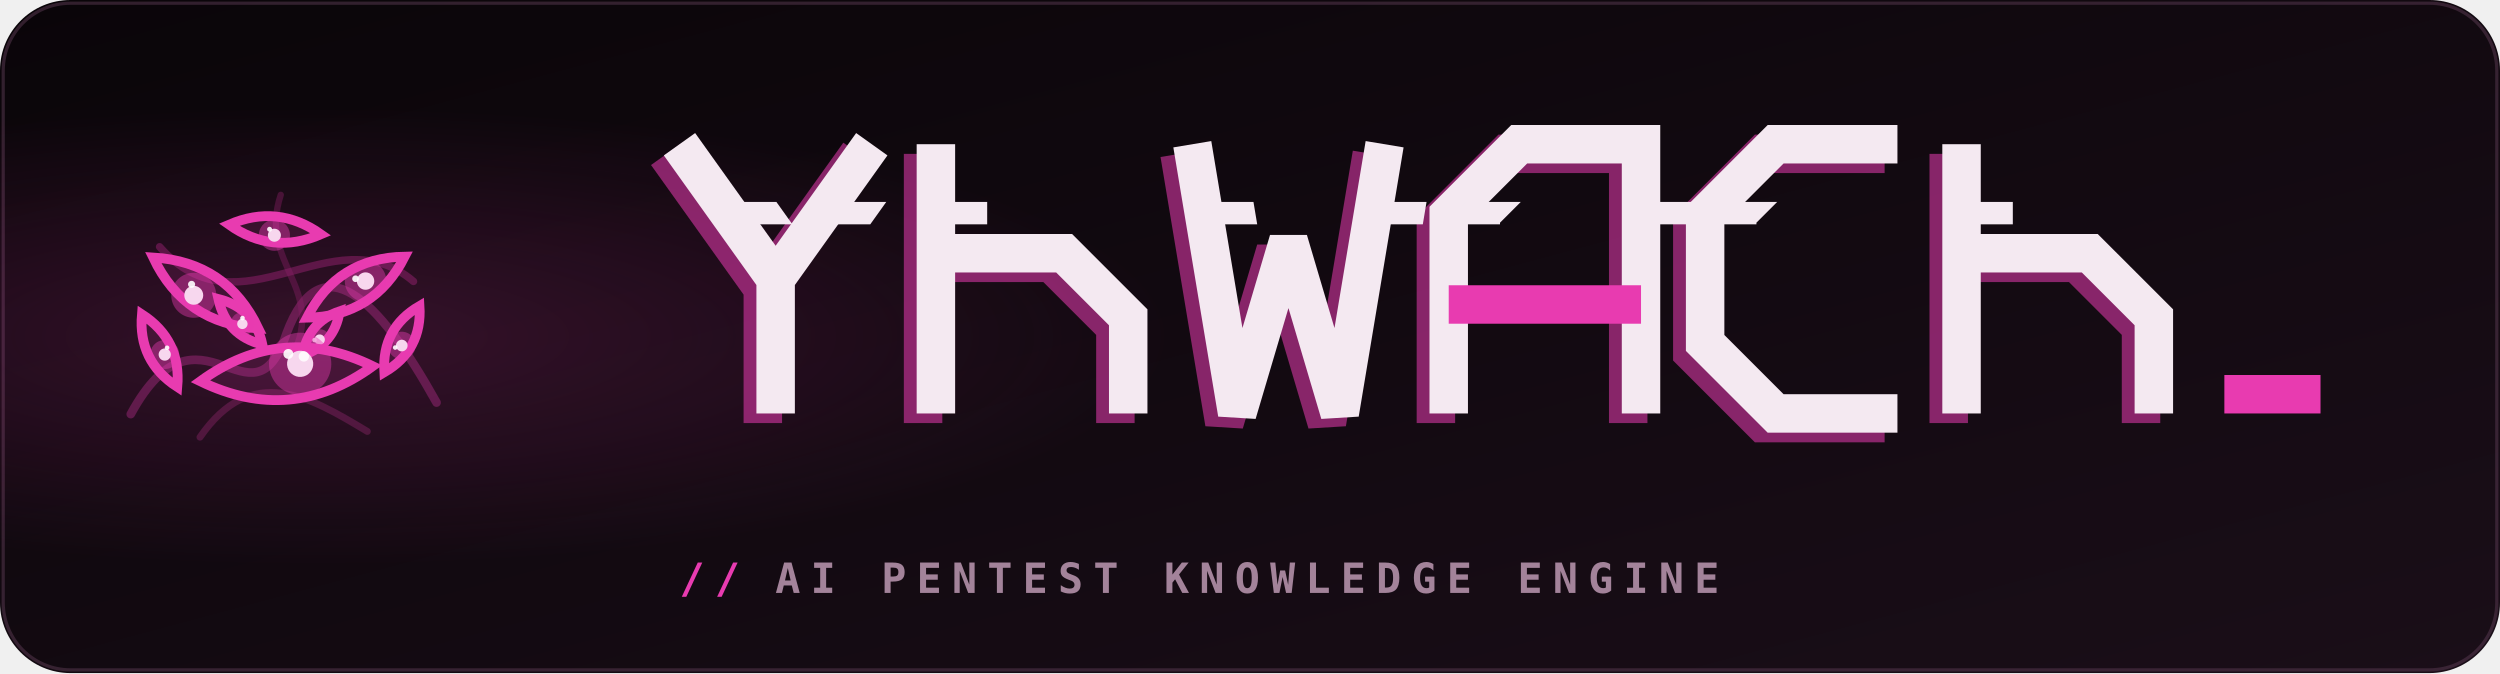
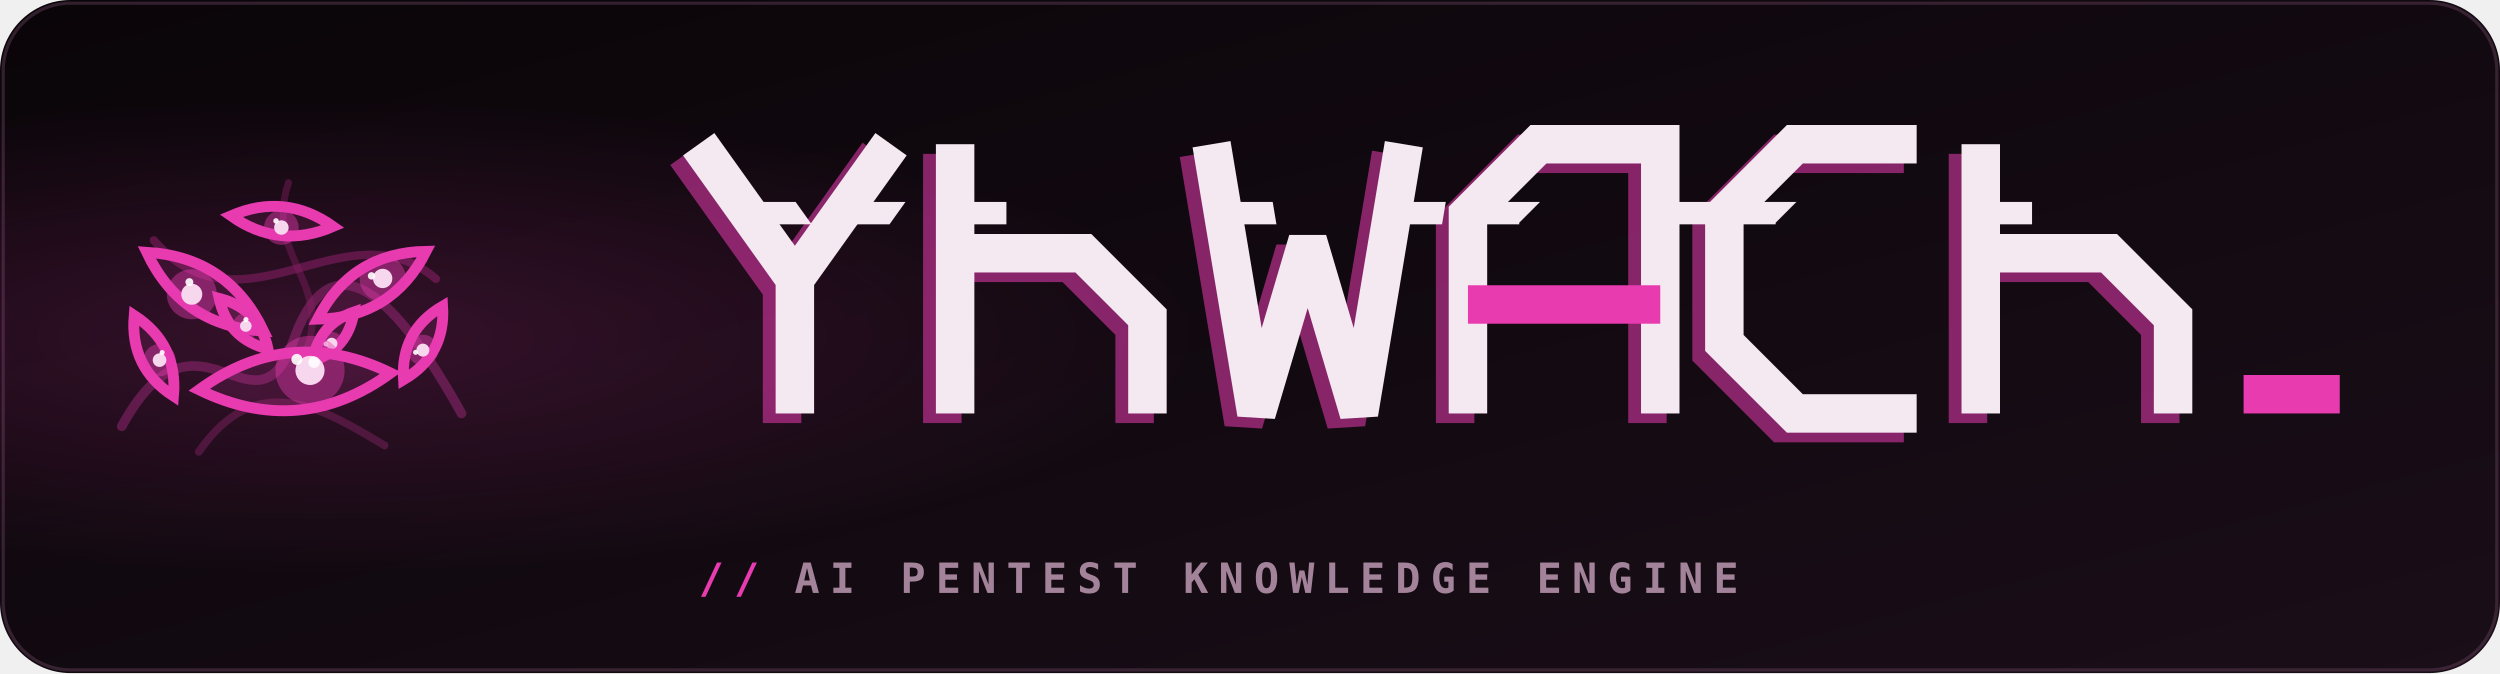
<svg xmlns="http://www.w3.org/2000/svg" viewBox="0 0 780 210" width="780" height="210" role="img" aria-label="yhwach">
  <style>.eye-pupil{transform-box:fill-box;transform-origin:center;animation:glance 7s ease-in-out infinite}.crest-blink{transform-box:fill-box;transform-origin:center;animation:eyeblink 5.3s ease-in-out infinite}@keyframes glance{0%,18%{transform:translate(0,0)}25%,40%{transform:translate(1.5px,-.5px)}47%,61%{transform:translate(-1.5px,.35px)}68%,82%{transform:translate(.4px,1.2px)}89%,100%{transform:translate(0,0)}}@keyframes eyeblink{0%,90%,100%{transform:scaleY(1)}93%{transform:scaleY(.1)}96%{transform:scaleY(1)}}@media (prefers-reduced-motion:reduce){.eye-pupil,.crest-blink{animation:none}}</style>
  <defs>
    <linearGradient id="bg" x1="0" y1="0" x2="1" y2="1">
      <stop offset="0%" stop-color="#0a0509" />
      <stop offset="100%" stop-color="#1a0e18" />
    </linearGradient>
-     <radialGradient id="glow" cx="13%" cy="50%" r="34%">
+     <radialGradient id="glow" cx="13%" cy="50%" r="35%">
      <stop offset="0%" stop-color="#e83bb0" stop-opacity=".18" />
      <stop offset="100%" stop-color="#e83bb0" stop-opacity="0" />
    </radialGradient>
  </defs>
  <rect width="780" height="210" rx="22" fill="url(#bg)" />
  <rect x="1" y="1" width="778" height="208" rx="21" fill="none" stroke="#5a3a53" stroke-opacity=".5" />
  <rect width="780" height="210" rx="22" fill="url(#glow)" />
-   <g transform="translate(30,50) scale(1.8)">
+   <g transform="translate(26,45) scale(2.0)">
    <path d="M6 44 C18 22 27 48 33 30 C39 14 49 24 59 42" stroke="#e83bb0" stroke-opacity=".30" stroke-width="1.5" fill="none" stroke-linecap="round" />
    <path d="M11 15 C25 31 41 9 55 21" stroke="#8a1f68" stroke-opacity=".55" stroke-width="1.3" fill="none" stroke-linecap="round" />
    <path d="M18 48 C27 35 37 41 47 47" stroke="#e83bb0" stroke-opacity=".22" stroke-width="1.2" fill="none" stroke-linecap="round" />
    <path d="M32 6 C28 18 40 22 34 34" stroke="#8a1f68" stroke-opacity=".4" stroke-width="1.1" fill="none" stroke-linecap="round" />
    <g class="crest-blink" style="transform-box:fill-box;transform-origin:center">
      <g transform="translate(19 23) rotate(34)">
        <path d="M-11 0 Q0 -6.5 11 0 Q0 6.5 -11 0 Z" fill="#e83bb0" fill-opacity=".12" stroke="#e83bb0" stroke-width="1.7" />
        <g class="pupil eye-pupil" data-tilt="34" data-travel="1.9">
          <circle cx="-1.5" cy="1.5" r="3.90" fill="#e83bb0" fill-opacity=".42" />
          <circle cx="-1.5" cy="1.5" r="1.64" fill="#f7d7ee" />
          <circle cx="-2.87" cy="0.14" r="0.62" fill="#fff" fill-opacity=".9" />
        </g>
      </g>
      <g transform="translate(45 22) rotate(-32)">
        <path d="M-10 0 Q0 -6 10 0 Q0 6 -10 0 Z" fill="#e83bb0" fill-opacity=".12" stroke="#e83bb0" stroke-width="1.7" />
        <g class="pupil eye-pupil" data-tilt="-32" data-travel="1.8">
          <circle cx="2" cy="0" r="3.60" fill="#e83bb0" fill-opacity=".42" />
          <circle cx="2" cy="0" r="1.51" fill="#f7d7ee" />
          <circle cx="0.74" cy="-1.26" r="0.58" fill="#fff" fill-opacity=".9" />
        </g>
      </g>
      <g transform="translate(31 12) rotate(6)">
        <path d="M-8 0 Q0 -4.5 8 0 Q0 4.5 -8 0 Z" fill="#e83bb0" fill-opacity=".12" stroke="#e83bb0" stroke-width="1.7" />
        <g class="pupil eye-pupil" data-tilt="6" data-travel="1.3">
          <circle cx="0" cy="1" r="2.70" fill="#e83bb0" fill-opacity=".42" />
          <circle cx="0" cy="1" r="1.13" fill="#f7d7ee" />
          <circle cx="-0.94" cy="0.06" r="0.43" fill="#fff" fill-opacity=".9" />
        </g>
      </g>
      <g transform="translate(11 33) rotate(64)">
        <path d="M-7 0 Q0 -4.2 7 0 Q0 4.2 -7 0 Z" fill="#e83bb0" fill-opacity=".12" stroke="#e83bb0" stroke-width="1.7" />
        <g class="pupil eye-pupil" data-tilt="64" data-travel="1.3">
          <circle cx="1" cy="-0.5" r="2.52" fill="#e83bb0" fill-opacity=".42" />
          <circle cx="1" cy="-0.5" r="1.06" fill="#f7d7ee" />
          <circle cx="0.12" cy="-1.38" r="0.40" fill="#fff" fill-opacity=".9" />
        </g>
      </g>
      <g transform="translate(53 31) rotate(-62)">
        <path d="M-6.5 0 Q0 -4 6.5 0 Q0 4 -6.5 0 Z" fill="#e83bb0" fill-opacity=".12" stroke="#e83bb0" stroke-width="1.7" />
        <g class="pupil eye-pupil" data-tilt="-62" data-travel="1.2">
          <circle cx="-1" cy="0.5" r="2.40" fill="#e83bb0" fill-opacity=".42" />
          <circle cx="-1" cy="0.5" r="1.01" fill="#f7d7ee" />
          <circle cx="-1.84" cy="-0.34" r="0.40" fill="#fff" fill-opacity=".9" />
        </g>
      </g>
      <g transform="translate(25 28) rotate(46)">
        <path d="M-5.5 0 Q0 -3.4 5.5 0 Q0 3.4 -5.5 0 Z" fill="#e83bb0" fill-opacity=".12" stroke="#e83bb0" stroke-width="1.7" />
        <g class="pupil eye-pupil" data-tilt="46" data-travel="1.2">
          <circle cx="0.5" cy="0" r="2.04" fill="#e83bb0" fill-opacity=".42" />
          <circle cx="0.5" cy="0" r="0.90" fill="#f7d7ee" />
          <circle cx="-0.21" cy="-0.71" r="0.40" fill="#fff" fill-opacity=".9" />
        </g>
      </g>
      <g transform="translate(39 30) rotate(-50)">
        <path d="M-5 0 Q0 -3 5 0 Q0 3 -5 0 Z" fill="#e83bb0" fill-opacity=".12" stroke="#e83bb0" stroke-width="1.7" />
        <g class="pupil eye-pupil" data-tilt="-50" data-travel="1.2">
          <circle cx="-1" cy="0.5" r="1.80" fill="#e83bb0" fill-opacity=".42" />
          <circle cx="-1" cy="0.5" r="0.90" fill="#f7d7ee" />
          <circle cx="-1.63" cy="-0.13" r="0.40" fill="#fff" fill-opacity=".9" />
        </g>
      </g>
      <g transform="translate(33 37) rotate(-5)">
        <path d="M-15 0 Q0 -9 15 0 Q0 9 -15 0 Z" fill="#e83bb0" fill-opacity=".12" stroke="#e83bb0" stroke-width="1.7" />
        <g class="pupil eye-pupil" data-tilt="-5" data-travel="2.7">
          <circle cx="2.5" cy="-1.5" r="5.40" fill="#e83bb0" fill-opacity=".42" />
          <circle cx="2.5" cy="-1.5" r="2.27" fill="#f7d7ee" />
          <circle cx="0.61" cy="-3.39" r="0.86" fill="#fff" fill-opacity=".9" />
        </g>
      </g>
      <circle cx="36" cy="34" r=".9" fill="#ffffff" fill-opacity=".85" />
    </g>
  </g>
-   <svg viewBox="0 0 600 200" width="600" height="200" x="172" y="5" role="img" aria-label="yhwach">
+   <svg viewBox="0 0 600 200" width="600" height="200" x="178" y="5" role="img" aria-label="yhwach">
    <style>
    :root { --ink: #ECE8E1; --dim: #8A8580; --red: #E5383B; }
    @media (prefers-color-scheme: light) {
      :root { --ink: #121214; --dim: #6B6660; --red: #D62828; }
    }
    .ink   { stroke: #f4e9f1; }
    .ghost { stroke: #e83bb0; opacity: .55; }
    .acc   { stroke: #e83bb0; }
    .glyph { fill: none; stroke-width: 12; stroke-linejoin: miter; stroke-miterlimit: 3; stroke-linecap: butt; }
    .frame { fill: none; stroke: #a3839a; stroke-width: 2; }
    .tag   { fill: #a3839a; font: 600 13px ui-monospace, "JetBrains Mono", "SFMono-Regular", Menlo, Consolas, monospace; letter-spacing: 3.2px; }
    .tag b { fill: #e83bb0; }
    .cur   { fill: #e83bb0; animation: blink 1.1s steps(1) infinite; }
    @keyframes blink { 50% { opacity: 0; } }
  </style>
    <defs>
      <g id="word">
        <path transform="translate(40 40)" d="M0 0 L30 42 L60 0 M30 42 V84" />
        <path transform="translate(120 40)" d="M0 0 V84 M0 34 H40 L60 54 V84" />
        <path transform="translate(200 40)" d="M0 0 L14 84 L30 30 L46 84 L60 0" />
        <path transform="translate(280 40)" d="M0 84 V22 L22 0 H60 V84" />
        <path transform="translate(360 40)" d="M60 0 H22 L0 22 V62 L22 84 H60" />
        <path transform="translate(440 40)" d="M0 0 V84 M0 34 H40 L60 54 V84" />
      </g>
      <clipPath id="slice">
        <rect x="0" y="58" width="600" height="7" />
      </clipPath>
    </defs>
    <use href="#word" class="glyph ghost" transform="translate(-4 3)" />
    <use href="#word" class="glyph ink" />
    <path class="glyph acc" transform="translate(280 40)" d="M0 50 H60" />
    <g clip-path="url(#slice)">
      <use href="#word" class="glyph ink" transform="translate(10 0)" />
    </g>
    <rect class="cur" x="522" y="112" width="30" height="12" />
    <text class="tag" x="40" y="180">
      <tspan fill="#e83bb0">//</tspan> AI PENTEST KNOWLEDGE ENGINE</text>
  </svg>
</svg>
